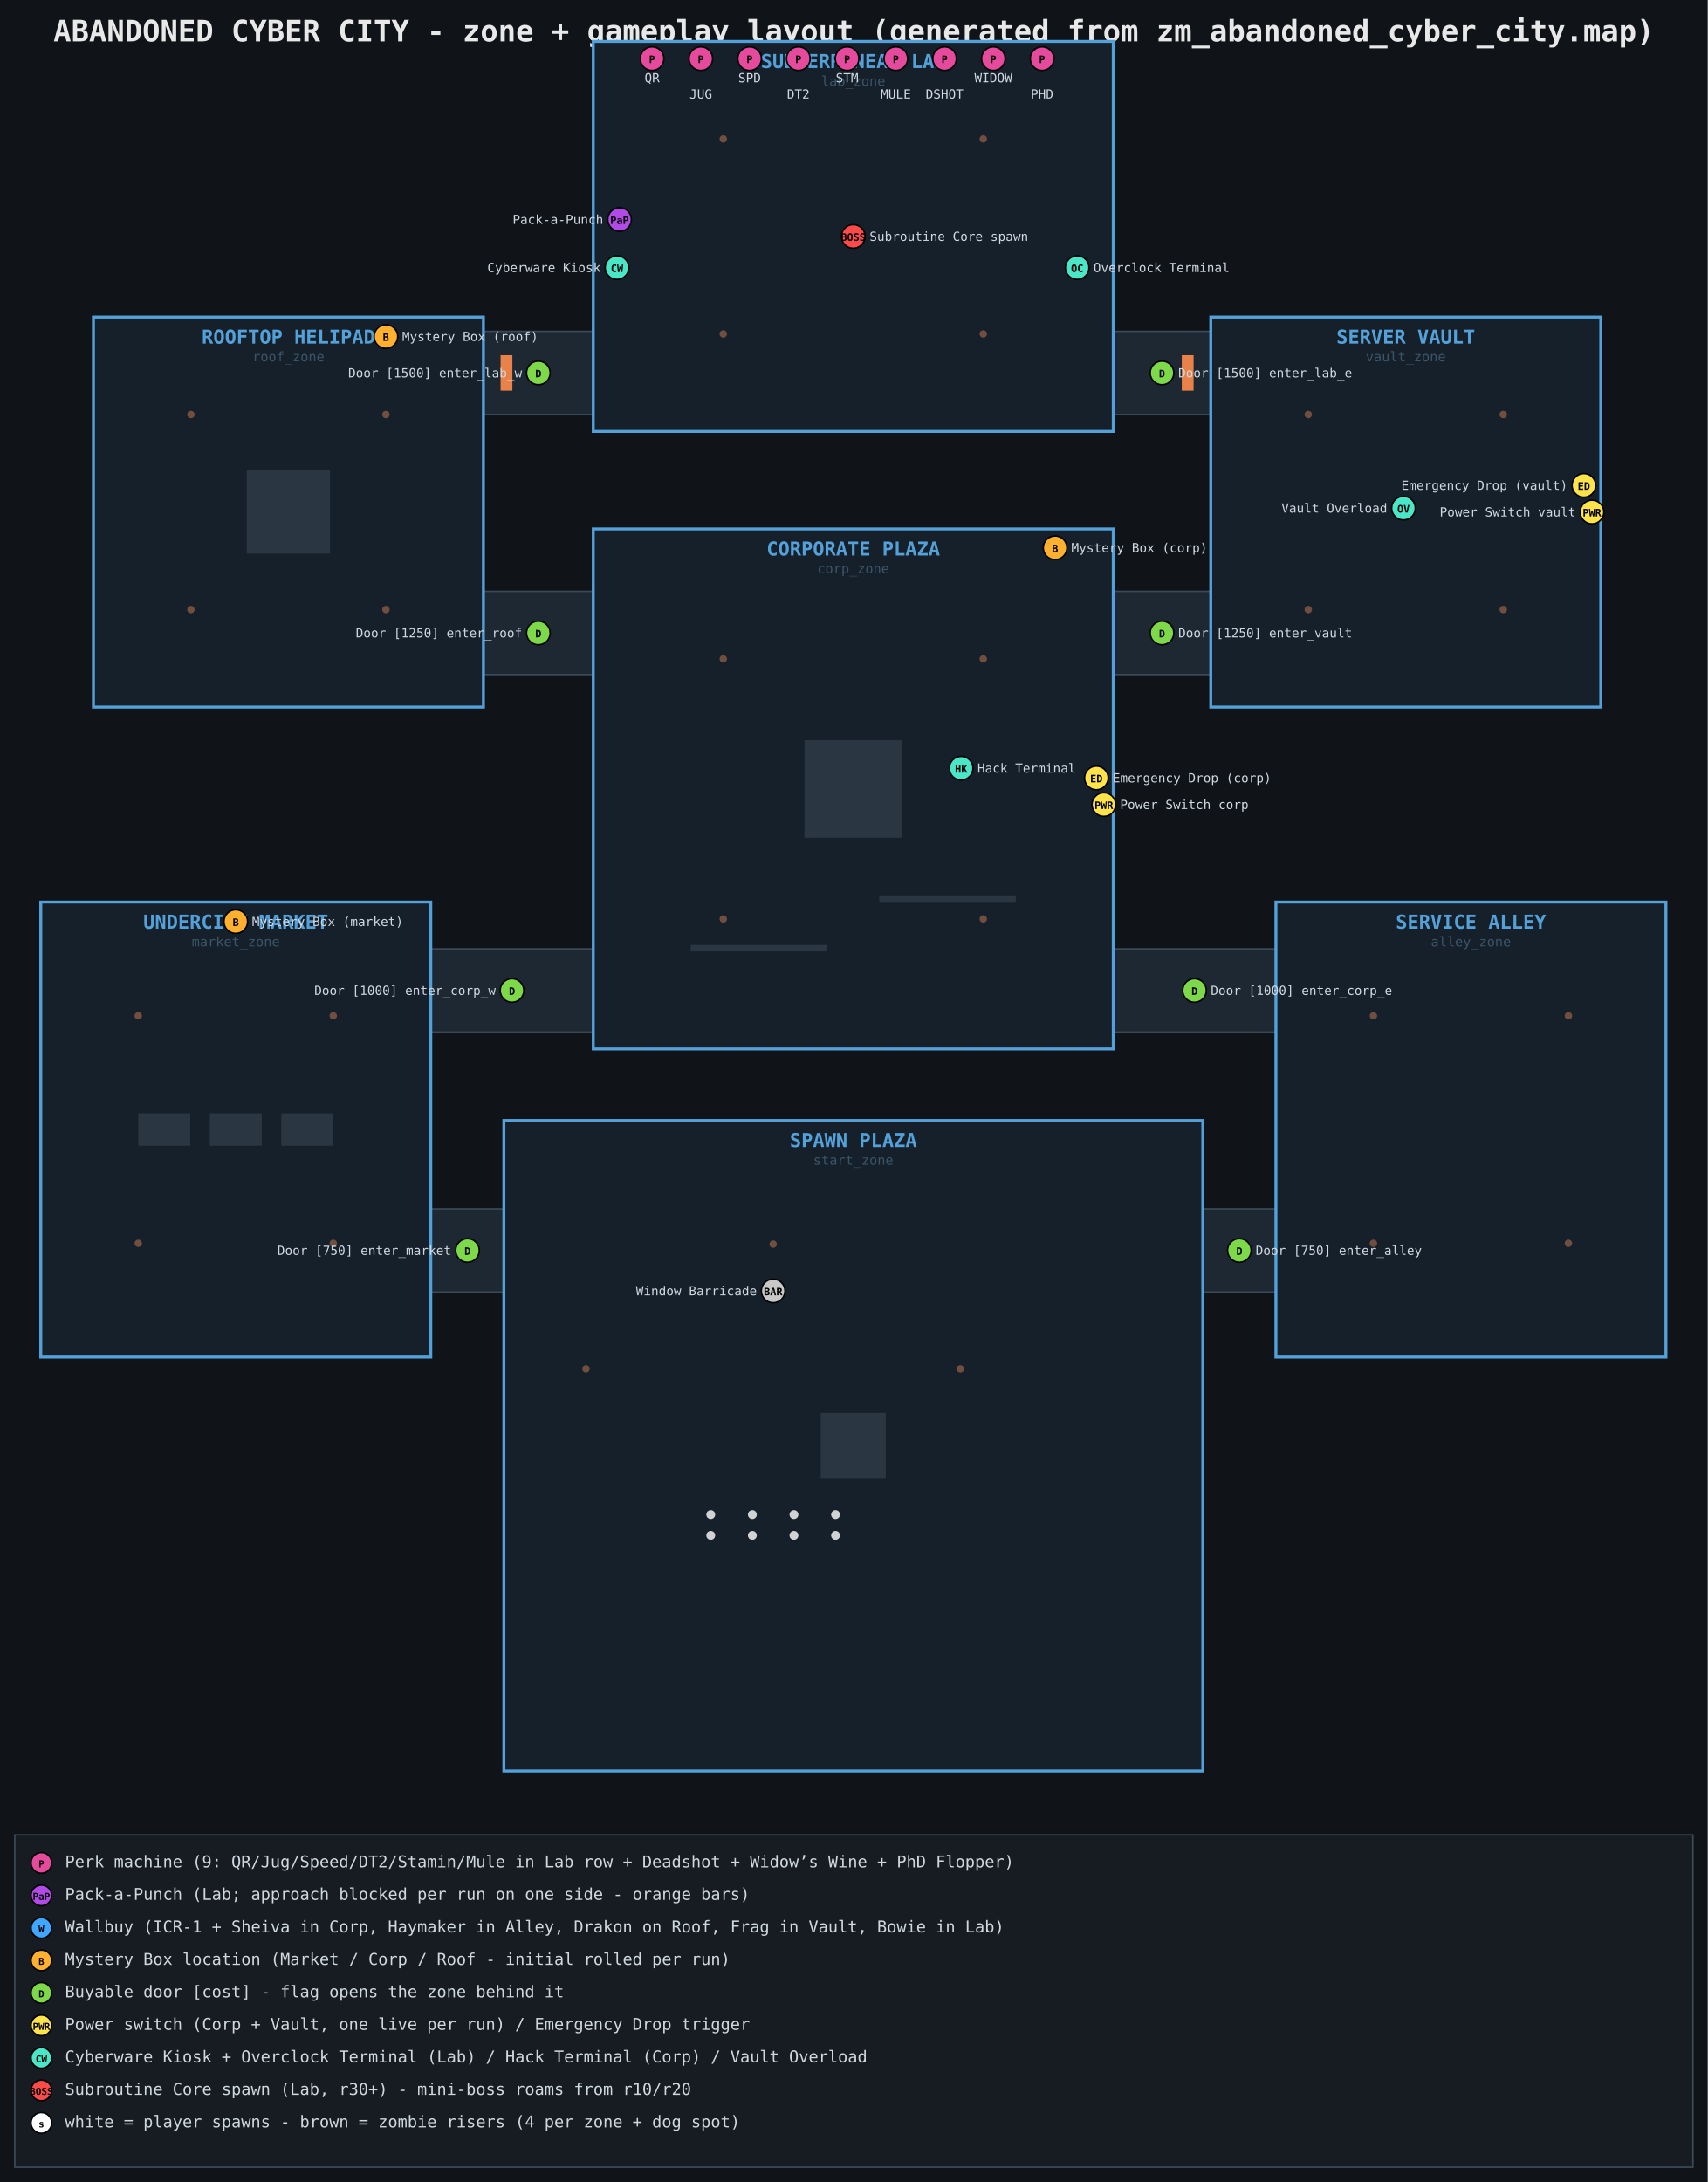
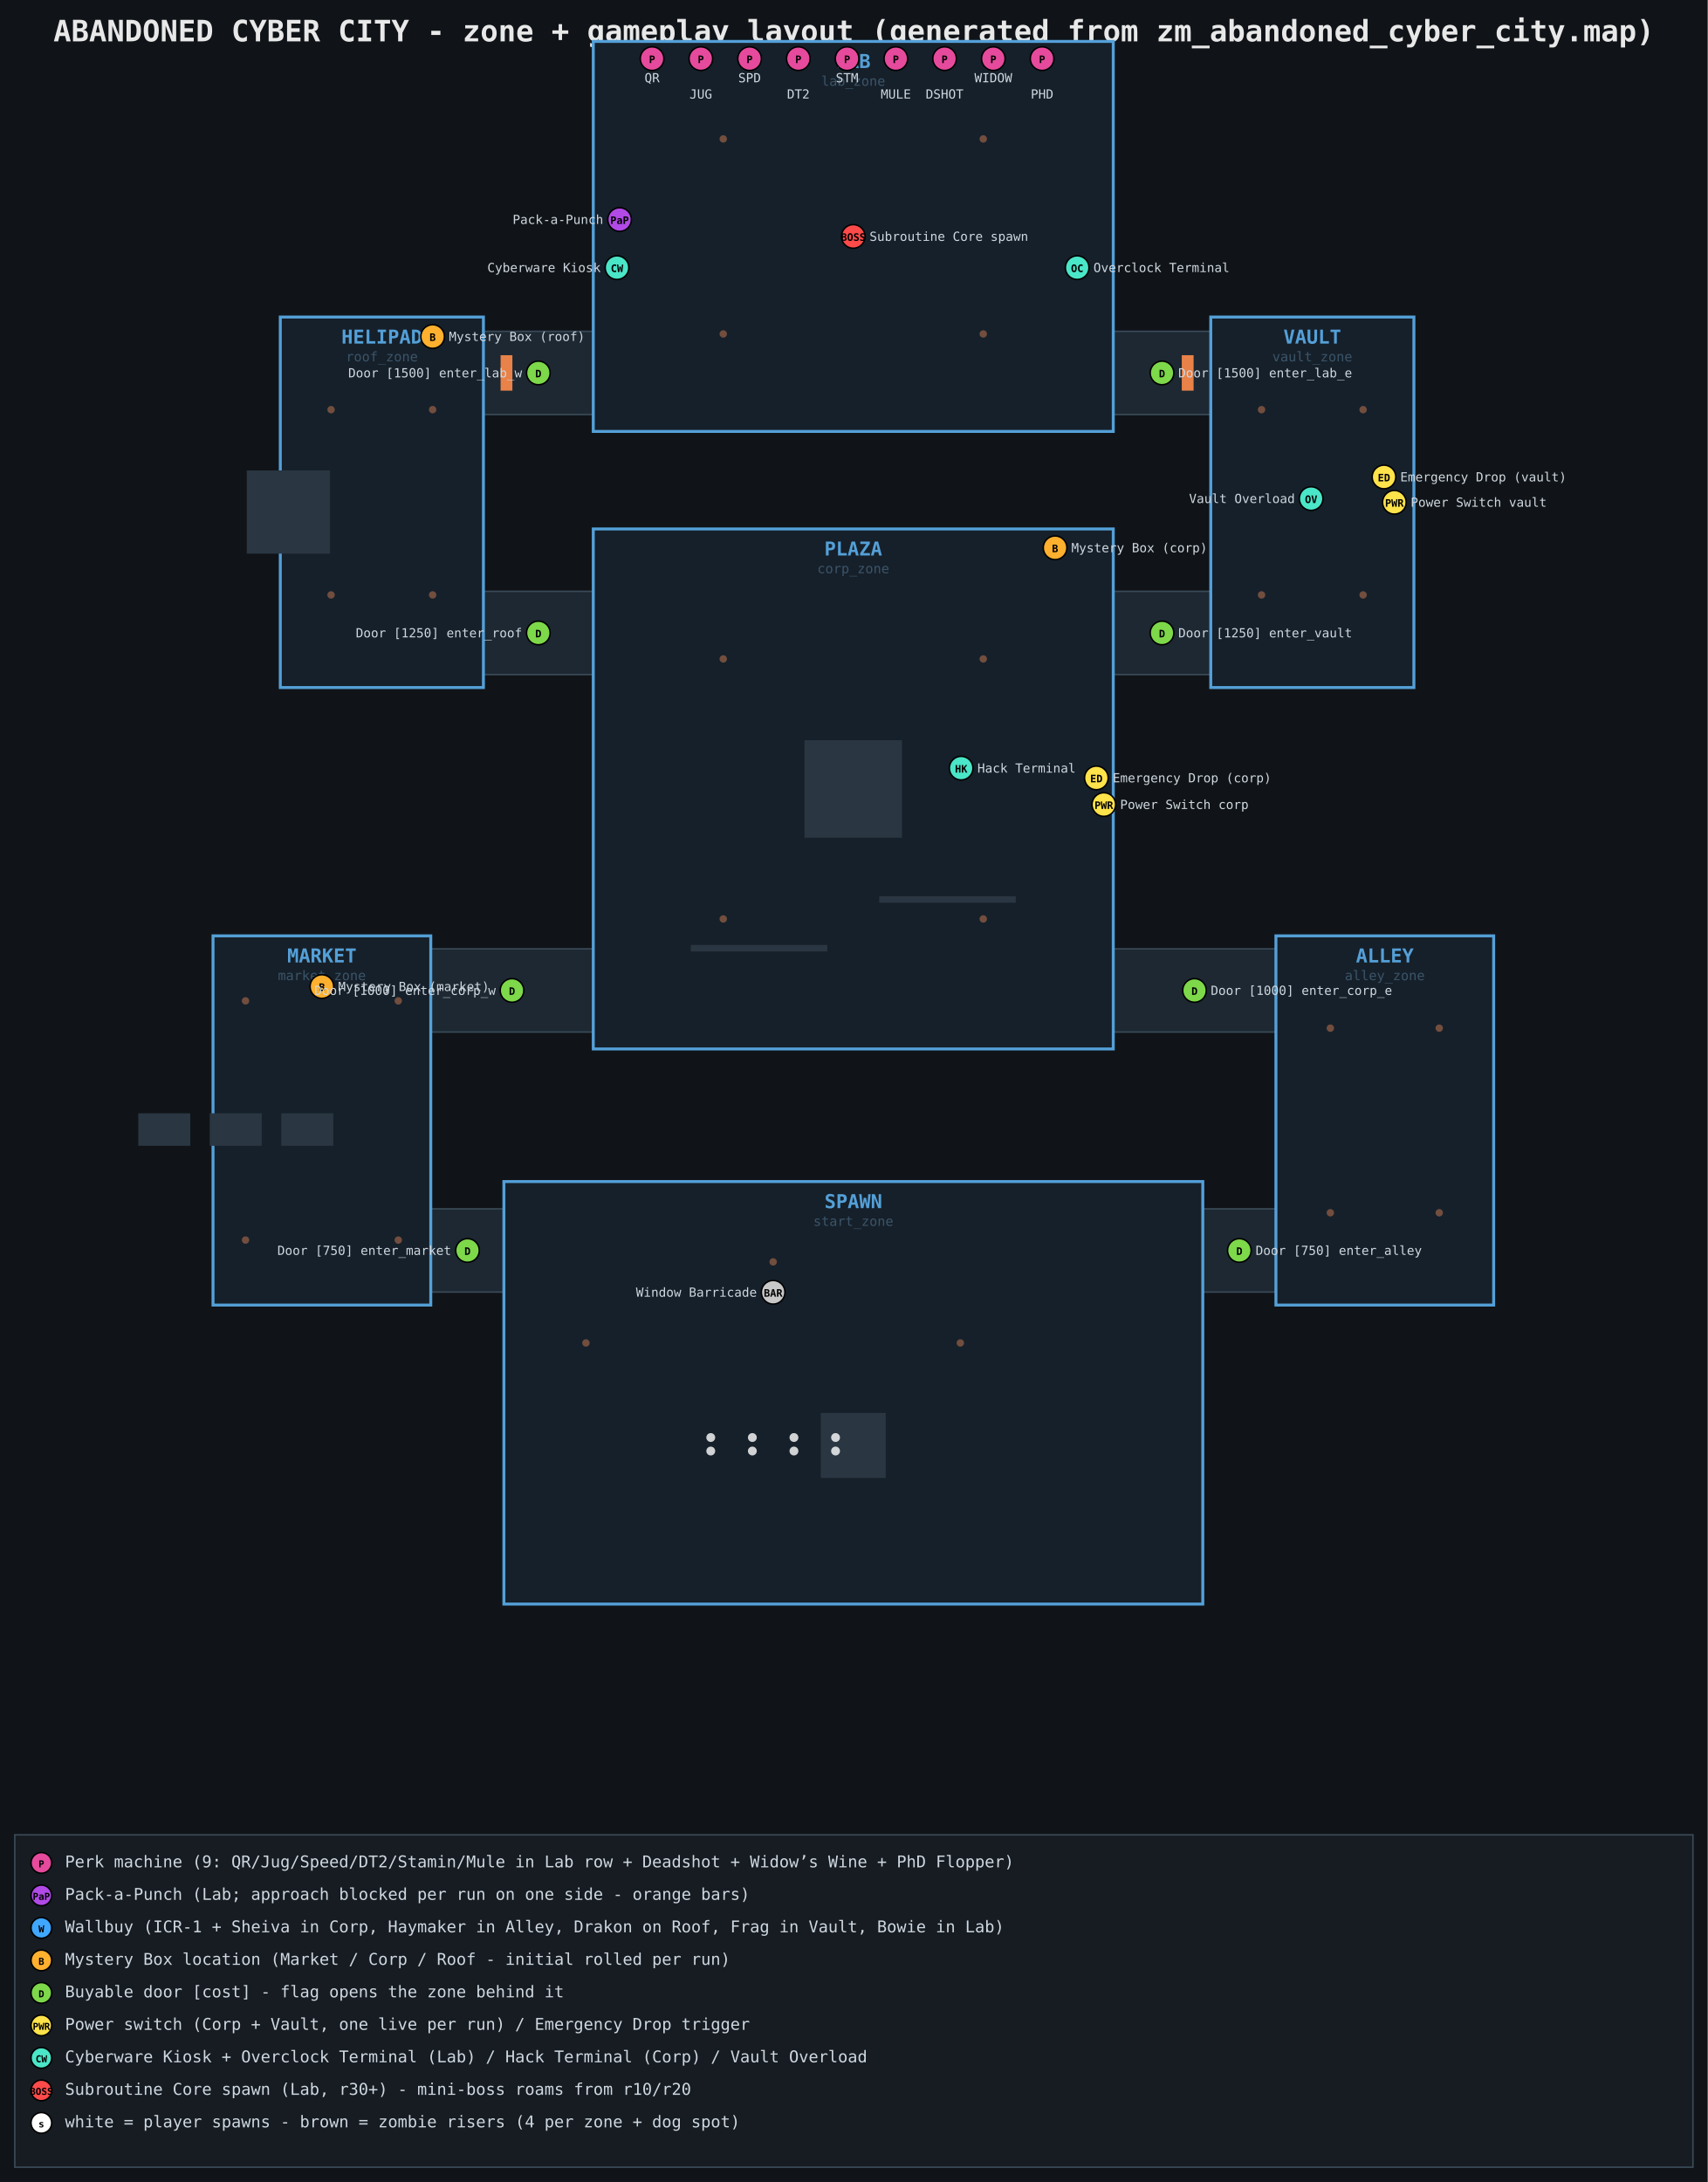
<svg xmlns="http://www.w3.org/2000/svg" width="1156" height="1477" font-family="Consolas, monospace">
  <rect width="1156" height="1477" fill="#101418" />
  <text x="578" y="28" fill="#e8e8e8" font-size="20" text-anchor="middle" font-weight="bold">ABANDONED CYBER CITY - zone + gameplay layout (generated from zm_abandoned_cyber_city.map)</text>
  <rect x="291.6" y="818.28" width="49.5" height="56.32" fill="#1d2832" stroke="#3a4a58" stroke-width="1" />
  <rect x="814.21" y="818.28" width="49.5" height="56.32" fill="#1d2832" stroke="#3a4a58" stroke-width="1" />
  <rect x="291.6" y="642.28" width="110" height="56.32" fill="#1d2832" stroke="#3a4a58" stroke-width="1" />
  <rect x="753.6" y="642.28" width="110.11" height="56.32" fill="#1d2832" stroke="#3a4a58" stroke-width="1" />
  <rect x="753.6" y="400.28" width="66" height="56.32" fill="#1d2832" stroke="#3a4a58" stroke-width="1" />
  <rect x="327.24" y="400.28" width="74.36" height="56.32" fill="#1d2832" stroke="#3a4a58" stroke-width="1" />
  <rect x="753.6" y="224.28" width="66" height="56.32" fill="#1d2832" stroke="#3a4a58" stroke-width="1" />
  <rect x="327.24" y="224.28" width="74.36" height="56.32" fill="#1d2832" stroke="#3a4a58" stroke-width="1" />
-   <rect x="341.1" y="758.44" width="473.11" height="440.33" fill="#16202a" stroke="#54a0d8" stroke-width="2" />
-   <text x="577.655" y="776.44" fill="#54a0d8" font-size="13" text-anchor="middle" font-weight="bold">SPAWN PLAZA</text>
-   <text x="577.655" y="788.44" fill="#3a5468" font-size="9" text-anchor="middle">start_zone</text>
-   <rect x="27.6" y="610.6" width="264" height="308" fill="#16202a" stroke="#54a0d8" stroke-width="2" />
-   <text x="159.6" y="628.6" fill="#54a0d8" font-size="13" text-anchor="middle" font-weight="bold">UNDERCITY MARKET</text>
-   <text x="159.6" y="640.6" fill="#3a5468" font-size="9" text-anchor="middle">market_zone</text>
-   <rect x="863.71" y="610.6" width="264" height="308" fill="#16202a" stroke="#54a0d8" stroke-width="2" />
-   <text x="995.71" y="628.6" fill="#54a0d8" font-size="13" text-anchor="middle" font-weight="bold">SERVICE ALLEY</text>
-   <text x="995.71" y="640.6" fill="#3a5468" font-size="9" text-anchor="middle">alley_zone</text>
+   <rect x="341.1" y="799.8" width="473.11" height="286" fill="#16202a" stroke="#54a0d8" stroke-width="2" />
+   <text x="577.655" y="817.8" fill="#54a0d8" font-size="13" text-anchor="middle" font-weight="bold">SPAWN</text>
+   <text x="577.655" y="829.8" fill="#3a5468" font-size="9" text-anchor="middle">start_zone</text>
+   <rect x="144.2" y="633.48" width="147.4" height="249.92" fill="#16202a" stroke="#54a0d8" stroke-width="2" />
+   <text x="217.9" y="651.48" fill="#54a0d8" font-size="13" text-anchor="middle" font-weight="bold">MARKET</text>
+   <text x="217.9" y="663.48" fill="#3a5468" font-size="9" text-anchor="middle">market_zone</text>
+   <rect x="863.71" y="633.48" width="147.4" height="249.92" fill="#16202a" stroke="#54a0d8" stroke-width="2" />
+   <text x="937.41" y="651.48" fill="#54a0d8" font-size="13" text-anchor="middle" font-weight="bold">ALLEY</text>
+   <text x="937.41" y="663.48" fill="#3a5468" font-size="9" text-anchor="middle">alley_zone</text>
  <rect x="401.6" y="358.04" width="352" height="352" fill="#16202a" stroke="#54a0d8" stroke-width="2" />
-   <text x="577.6" y="376.04" fill="#54a0d8" font-size="13" text-anchor="middle" font-weight="bold">CORPORATE PLAZA</text>
+   <text x="577.6" y="376.04" fill="#54a0d8" font-size="13" text-anchor="middle" font-weight="bold">PLAZA</text>
  <text x="577.6" y="388.04" fill="#3a5468" font-size="9" text-anchor="middle">corp_zone</text>
-   <rect x="819.6" y="214.6" width="264" height="264" fill="#16202a" stroke="#54a0d8" stroke-width="2" />
-   <text x="951.6" y="232.6" fill="#54a0d8" font-size="13" text-anchor="middle" font-weight="bold">SERVER VAULT</text>
-   <text x="951.6" y="244.6" fill="#3a5468" font-size="9" text-anchor="middle">vault_zone</text>
-   <rect x="63.24" y="214.6" width="264" height="264" fill="#16202a" stroke="#54a0d8" stroke-width="2" />
-   <text x="195.24" y="232.6" fill="#54a0d8" font-size="13" text-anchor="middle" font-weight="bold">ROOFTOP HELIPAD</text>
-   <text x="195.24" y="244.6" fill="#3a5468" font-size="9" text-anchor="middle">roof_zone</text>
+   <rect x="819.6" y="214.6" width="137.5" height="250.8" fill="#16202a" stroke="#54a0d8" stroke-width="2" />
+   <text x="888.35" y="232.6" fill="#54a0d8" font-size="13" text-anchor="middle" font-weight="bold">VAULT</text>
+   <text x="888.35" y="244.6" fill="#3a5468" font-size="9" text-anchor="middle">vault_zone</text>
+   <rect x="189.74" y="214.6" width="137.5" height="250.8" fill="#16202a" stroke="#54a0d8" stroke-width="2" />
+   <text x="258.49" y="232.6" fill="#54a0d8" font-size="13" text-anchor="middle" font-weight="bold">HELIPAD</text>
+   <text x="258.49" y="244.6" fill="#3a5468" font-size="9" text-anchor="middle">roof_zone</text>
  <rect x="401.6" y="28.04" width="352" height="264" fill="#16202a" stroke="#54a0d8" stroke-width="2" />
-   <text x="577.6" y="46.04" fill="#54a0d8" font-size="13" text-anchor="middle" font-weight="bold">SUBTERRANEAN LAB</text>
+   <text x="577.6" y="46.04" fill="#54a0d8" font-size="13" text-anchor="middle" font-weight="bold">LAB</text>
  <text x="577.6" y="58.04" fill="#3a5468" font-size="9" text-anchor="middle">lab_zone</text>
  <rect x="555.6" y="956.44" width="44" height="44" fill="#2a3642" />
  <rect x="544.6" y="501.04" width="66" height="66" fill="#2a3642" />
  <rect x="467.6" y="639.64" width="92.4" height="4.4" fill="#2a3642" />
  <rect x="595.2" y="606.64" width="92.4" height="4.4" fill="#2a3642" />
  <rect x="93.6" y="753.6" width="35.2" height="22" fill="#2a3642" />
  <rect x="142" y="753.6" width="35.2" height="22" fill="#2a3642" />
  <rect x="190.4" y="753.6" width="35.2" height="22" fill="#2a3642" />
  <rect x="167.08" y="318.44" width="56.32" height="56.32" fill="#2a3642" />
  <rect x="799.98" y="240.44" width="8" height="24" fill="#ff8c4a" opacity="0.9" />
  <rect x="338.86" y="240.44" width="8" height="24" fill="#ff8c4a" opacity="0.9" />
-   <circle cx="650.09" cy="926.63" r="2.5" fill="#8a5a44" opacity="0.8" />
-   <circle cx="396.65" cy="926.63" r="2.5" fill="#8a5a44" opacity="0.8" />
-   <circle cx="523.37" cy="842.15" r="2.5" fill="#8a5a44" opacity="0.8" />
-   <circle cx="509.29" cy="1025.19" r="3" fill="#ffffff" opacity="0.8" />
-   <circle cx="509.29" cy="1039.27" r="3" fill="#ffffff" opacity="0.8" />
-   <circle cx="537.45" cy="1025.19" r="3" fill="#ffffff" opacity="0.8" />
-   <circle cx="537.45" cy="1039.27" r="3" fill="#ffffff" opacity="0.8" />
-   <circle cx="565.61" cy="1025.19" r="3" fill="#ffffff" opacity="0.8" />
-   <circle cx="565.61" cy="1039.27" r="3" fill="#ffffff" opacity="0.8" />
-   <circle cx="481.13" cy="1025.19" r="3" fill="#ffffff" opacity="0.8" />
-   <circle cx="481.13" cy="1039.27" r="3" fill="#ffffff" opacity="0.8" />
-   <circle cx="93.6" cy="841.6" r="2.5" fill="#8a5a44" opacity="0.8" />
-   <circle cx="93.6" cy="687.6" r="2.5" fill="#8a5a44" opacity="0.8" />
-   <circle cx="225.6" cy="841.6" r="2.5" fill="#8a5a44" opacity="0.8" />
-   <circle cx="225.6" cy="687.6" r="2.5" fill="#8a5a44" opacity="0.8" />
-   <circle cx="929.71" cy="841.6" r="2.5" fill="#8a5a44" opacity="0.8" />
-   <circle cx="929.71" cy="687.6" r="2.5" fill="#8a5a44" opacity="0.8" />
-   <circle cx="1061.71" cy="841.6" r="2.5" fill="#8a5a44" opacity="0.8" />
-   <circle cx="1061.71" cy="687.6" r="2.5" fill="#8a5a44" opacity="0.8" />
+   <circle cx="650.09" cy="909.041" r="2.5" fill="#8a5a44" opacity="0.8" />
+   <circle cx="396.65" cy="909.041" r="2.5" fill="#8a5a44" opacity="0.8" />
+   <circle cx="523.37" cy="854.171" r="2.5" fill="#8a5a44" opacity="0.8" />
+   <circle cx="509.29" cy="973.057" r="3" fill="#ffffff" opacity="0.8" />
+   <circle cx="509.29" cy="982.202" r="3" fill="#ffffff" opacity="0.8" />
+   <circle cx="537.45" cy="973.057" r="3" fill="#ffffff" opacity="0.8" />
+   <circle cx="537.45" cy="982.202" r="3" fill="#ffffff" opacity="0.8" />
+   <circle cx="565.61" cy="973.057" r="3" fill="#ffffff" opacity="0.8" />
+   <circle cx="565.61" cy="982.202" r="3" fill="#ffffff" opacity="0.8" />
+   <circle cx="481.13" cy="973.057" r="3" fill="#ffffff" opacity="0.8" />
+   <circle cx="481.13" cy="982.202" r="3" fill="#ffffff" opacity="0.8" />
+   <circle cx="166.2" cy="839.4" r="2.5" fill="#8a5a44" opacity="0.8" />
+   <circle cx="166.2" cy="677.48" r="2.5" fill="#8a5a44" opacity="0.8" />
+   <circle cx="269.6" cy="839.4" r="2.5" fill="#8a5a44" opacity="0.8" />
+   <circle cx="269.6" cy="677.48" r="2.5" fill="#8a5a44" opacity="0.8" />
+   <circle cx="900.56" cy="820.92" r="2.5" fill="#8a5a44" opacity="0.8" />
+   <circle cx="900.56" cy="695.96" r="2.5" fill="#8a5a44" opacity="0.8" />
+   <circle cx="974.26" cy="820.92" r="2.5" fill="#8a5a44" opacity="0.8" />
+   <circle cx="974.26" cy="695.96" r="2.5" fill="#8a5a44" opacity="0.8" />
  <circle cx="489.6" cy="622.04" r="2.5" fill="#8a5a44" opacity="0.8" />
  <circle cx="489.6" cy="446.04" r="2.5" fill="#8a5a44" opacity="0.8" />
  <circle cx="665.6" cy="622.04" r="2.5" fill="#8a5a44" opacity="0.8" />
  <circle cx="665.6" cy="446.04" r="2.5" fill="#8a5a44" opacity="0.8" />
-   <circle cx="885.6" cy="412.6" r="2.5" fill="#8a5a44" opacity="0.8" />
-   <circle cx="885.6" cy="280.6" r="2.5" fill="#8a5a44" opacity="0.8" />
-   <circle cx="1017.6" cy="412.6" r="2.5" fill="#8a5a44" opacity="0.8" />
-   <circle cx="1017.6" cy="280.6" r="2.5" fill="#8a5a44" opacity="0.8" />
-   <circle cx="129.24" cy="412.6" r="2.5" fill="#8a5a44" opacity="0.8" />
-   <circle cx="129.24" cy="280.6" r="2.5" fill="#8a5a44" opacity="0.8" />
-   <circle cx="261.24" cy="412.6" r="2.5" fill="#8a5a44" opacity="0.8" />
-   <circle cx="261.24" cy="280.6" r="2.5" fill="#8a5a44" opacity="0.8" />
+   <circle cx="853.975" cy="402.7" r="2.5" fill="#8a5a44" opacity="0.8" />
+   <circle cx="853.975" cy="277.3" r="2.5" fill="#8a5a44" opacity="0.8" />
+   <circle cx="922.725" cy="402.7" r="2.5" fill="#8a5a44" opacity="0.8" />
+   <circle cx="922.725" cy="277.3" r="2.5" fill="#8a5a44" opacity="0.8" />
+   <circle cx="224.115" cy="402.7" r="2.5" fill="#8a5a44" opacity="0.8" />
+   <circle cx="224.115" cy="277.3" r="2.5" fill="#8a5a44" opacity="0.8" />
+   <circle cx="292.865" cy="402.7" r="2.5" fill="#8a5a44" opacity="0.8" />
+   <circle cx="292.865" cy="277.3" r="2.5" fill="#8a5a44" opacity="0.8" />
  <circle cx="489.6" cy="226.04" r="2.5" fill="#8a5a44" opacity="0.8" />
  <circle cx="489.6" cy="94.04" r="2.5" fill="#8a5a44" opacity="0.8" />
  <circle cx="665.6" cy="226.04" r="2.5" fill="#8a5a44" opacity="0.8" />
  <circle cx="665.6" cy="94.04" r="2.5" fill="#8a5a44" opacity="0.8" />
-   <circle cx="523.37" cy="873.83" r="8" fill="#c8c8c8" stroke="#000" stroke-width="1" />
-   <text x="523.37" y="876.83" fill="#000" font-size="7" text-anchor="middle" font-weight="bold">BAR</text>
+   <circle cx="523.37" cy="874.747" r="8" fill="#c8c8c8" stroke="#000" stroke-width="1" />
+   <text x="523.37" y="877.747" fill="#000" font-size="7" text-anchor="middle" font-weight="bold">BAR</text>
  <circle cx="747.22" cy="544.6" r="8" fill="#ffe34a" stroke="#000" stroke-width="1" />
  <text x="747.22" y="547.6" fill="#000" font-size="7" text-anchor="middle" font-weight="bold">PWR</text>
  <circle cx="419.42" cy="148.6" r="8" fill="#b14ae6" stroke="#000" stroke-width="1" />
  <text x="419.42" y="151.6" fill="#000" font-size="7" text-anchor="middle" font-weight="bold">PaP</text>
-   <circle cx="159.6" cy="623.8" r="8" fill="#ffb02e" stroke="#000" stroke-width="1" />
-   <text x="159.6" y="626.8" fill="#000" font-size="7" text-anchor="middle" font-weight="bold">B</text>
+   <circle cx="217.9" cy="667.8" r="8" fill="#ffb02e" stroke="#000" stroke-width="1" />
+   <text x="217.9" y="670.8" fill="#000" font-size="7" text-anchor="middle" font-weight="bold">B</text>
  <circle cx="474.42" cy="39.7" r="8" fill="#e64a9c" stroke="#000" stroke-width="1" />
  <text x="474.42" y="42.7" fill="#000" font-size="7" text-anchor="middle" font-weight="bold">P</text>
  <circle cx="507.42" cy="39.7" r="8" fill="#e64a9c" stroke="#000" stroke-width="1" />
  <text x="507.42" y="42.7" fill="#000" font-size="7" text-anchor="middle" font-weight="bold">P</text>
  <circle cx="540.42" cy="39.7" r="8" fill="#e64a9c" stroke="#000" stroke-width="1" />
  <text x="540.42" y="42.7" fill="#000" font-size="7" text-anchor="middle" font-weight="bold">P</text>
  <circle cx="573.42" cy="39.7" r="8" fill="#e64a9c" stroke="#000" stroke-width="1" />
  <text x="573.42" y="42.7" fill="#000" font-size="7" text-anchor="middle" font-weight="bold">P</text>
  <circle cx="606.42" cy="39.7" r="8" fill="#e64a9c" stroke="#000" stroke-width="1" />
  <text x="606.42" y="42.7" fill="#000" font-size="7" text-anchor="middle" font-weight="bold">P</text>
  <circle cx="441.42" cy="39.7" r="8" fill="#e64a9c" stroke="#000" stroke-width="1" />
  <text x="441.42" y="42.7" fill="#000" font-size="7" text-anchor="middle" font-weight="bold">P</text>
  <circle cx="639.42" cy="39.7" r="8" fill="#e64a9c" stroke="#000" stroke-width="1" />
  <text x="639.42" y="42.7" fill="#000" font-size="7" text-anchor="middle" font-weight="bold">P</text>
  <circle cx="672.42" cy="39.7" r="8" fill="#e64a9c" stroke="#000" stroke-width="1" />
  <text x="672.42" y="42.7" fill="#000" font-size="7" text-anchor="middle" font-weight="bold">P</text>
  <circle cx="705.42" cy="39.7" r="8" fill="#e64a9c" stroke="#000" stroke-width="1" />
  <text x="705.42" y="42.7" fill="#000" font-size="7" text-anchor="middle" font-weight="bold">P</text>
  <circle cx="714.22" cy="370.8" r="8" fill="#ffb02e" stroke="#000" stroke-width="1" />
  <text x="714.22" y="373.8" fill="#000" font-size="7" text-anchor="middle" font-weight="bold">B</text>
-   <circle cx="261.24" cy="227.8" r="8" fill="#ffb02e" stroke="#000" stroke-width="1" />
-   <text x="261.24" y="230.8" fill="#000" font-size="7" text-anchor="middle" font-weight="bold">B</text>
+   <circle cx="292.865" cy="227.8" r="8" fill="#ffb02e" stroke="#000" stroke-width="1" />
+   <text x="292.865" y="230.8" fill="#000" font-size="7" text-anchor="middle" font-weight="bold">B</text>
  <circle cx="316.46" cy="846.44" r="8" fill="#7dd84a" stroke="#000" stroke-width="1" />
  <text x="316.46" y="849.44" fill="#000" font-size="7" text-anchor="middle" font-weight="bold">D</text>
  <circle cx="838.96" cy="846.44" r="8" fill="#7dd84a" stroke="#000" stroke-width="1" />
  <text x="838.96" y="849.44" fill="#000" font-size="7" text-anchor="middle" font-weight="bold">D</text>
  <circle cx="346.6" cy="670.44" r="8" fill="#7dd84a" stroke="#000" stroke-width="1" />
  <text x="346.6" y="673.44" fill="#000" font-size="7" text-anchor="middle" font-weight="bold">D</text>
  <circle cx="808.6" cy="670.44" r="8" fill="#7dd84a" stroke="#000" stroke-width="1" />
  <text x="808.6" y="673.44" fill="#000" font-size="7" text-anchor="middle" font-weight="bold">D</text>
  <circle cx="786.6" cy="428.44" r="8" fill="#7dd84a" stroke="#000" stroke-width="1" />
  <text x="786.6" y="431.44" fill="#000" font-size="7" text-anchor="middle" font-weight="bold">D</text>
  <circle cx="364.42" cy="428.44" r="8" fill="#7dd84a" stroke="#000" stroke-width="1" />
  <text x="364.42" y="431.44" fill="#000" font-size="7" text-anchor="middle" font-weight="bold">D</text>
  <circle cx="786.6" cy="252.44" r="8" fill="#7dd84a" stroke="#000" stroke-width="1" />
  <text x="786.6" y="255.44" fill="#000" font-size="7" text-anchor="middle" font-weight="bold">D</text>
  <circle cx="364.42" cy="252.44" r="8" fill="#7dd84a" stroke="#000" stroke-width="1" />
  <text x="364.42" y="255.44" fill="#000" font-size="7" text-anchor="middle" font-weight="bold">D</text>
  <circle cx="417.66" cy="181.16" r="8" fill="#4ae6c8" stroke="#000" stroke-width="1" />
  <text x="417.66" y="184.16" fill="#000" font-size="7" text-anchor="middle" font-weight="bold">CW</text>
  <circle cx="729.18" cy="181.16" r="8" fill="#4ae6c8" stroke="#000" stroke-width="1" />
  <text x="729.18" y="184.16" fill="#000" font-size="7" text-anchor="middle" font-weight="bold">OC</text>
  <circle cx="650.64" cy="519.96" r="8" fill="#4ae6c8" stroke="#000" stroke-width="1" />
  <text x="650.64" y="522.96" fill="#000" font-size="7" text-anchor="middle" font-weight="bold">HK</text>
-   <circle cx="950.06" cy="343.96" r="8" fill="#4ae6c8" stroke="#000" stroke-width="1" />
-   <text x="950.06" y="346.96" fill="#000" font-size="7" text-anchor="middle" font-weight="bold">OV</text>
+   <circle cx="887.549" cy="337.492" r="8" fill="#4ae6c8" stroke="#000" stroke-width="1" />
+   <text x="887.549" y="340.492" fill="#000" font-size="7" text-anchor="middle" font-weight="bold">OV</text>
  <circle cx="742.16" cy="526.56" r="8" fill="#ffe34a" stroke="#000" stroke-width="1" />
  <text x="742.16" y="529.56" fill="#000" font-size="7" text-anchor="middle" font-weight="bold">ED</text>
-   <circle cx="1072.16" cy="328.56" r="8" fill="#ffe34a" stroke="#000" stroke-width="1" />
-   <text x="1072.16" y="331.56" fill="#000" font-size="7" text-anchor="middle" font-weight="bold">ED</text>
+   <circle cx="936.86" cy="322.862" r="8" fill="#ffe34a" stroke="#000" stroke-width="1" />
+   <text x="936.86" y="325.862" fill="#000" font-size="7" text-anchor="middle" font-weight="bold">ED</text>
  <circle cx="577.6" cy="160.04" r="8" fill="#ff4a4a" stroke="#000" stroke-width="1" />
  <text x="577.6" y="163.04" fill="#000" font-size="7" text-anchor="middle" font-weight="bold">BOSS</text>
-   <circle cx="1077.66" cy="346.6" r="8" fill="#ffe34a" stroke="#000" stroke-width="1" />
-   <text x="1077.66" y="349.6" fill="#000" font-size="7" text-anchor="middle" font-weight="bold">PWR</text>
-   <text x="512.37" y="876.83" fill="#cfd8e0" font-size="8.5" text-anchor="end">Window Barricade</text>
+   <circle cx="943.9" cy="340" r="8" fill="#ffe34a" stroke="#000" stroke-width="1" />
+   <text x="943.9" y="343" fill="#000" font-size="7" text-anchor="middle" font-weight="bold">PWR</text>
+   <text x="512.37" y="877.747" fill="#cfd8e0" font-size="8.5" text-anchor="end">Window Barricade</text>
  <text x="758.22" y="547.6" fill="#cfd8e0" font-size="8.5" text-anchor="start">Power Switch corp</text>
  <text x="408.42" y="151.6" fill="#cfd8e0" font-size="8.5" text-anchor="end">Pack-a-Punch</text>
-   <text x="170.6" y="626.8" fill="#cfd8e0" font-size="8.5" text-anchor="start">Mystery Box (market)</text>
+   <text x="228.9" y="670.8" fill="#cfd8e0" font-size="8.5" text-anchor="start">Mystery Box (market)</text>
  <text x="474.42" y="66.7" fill="#cfd8e0" font-size="8.5" text-anchor="middle">JUG</text>
  <text x="507.42" y="55.7" fill="#cfd8e0" font-size="8.5" text-anchor="middle">SPD</text>
  <text x="540.42" y="66.7" fill="#cfd8e0" font-size="8.5" text-anchor="middle">DT2</text>
  <text x="573.42" y="55.7" fill="#cfd8e0" font-size="8.5" text-anchor="middle">STM</text>
  <text x="606.42" y="66.7" fill="#cfd8e0" font-size="8.5" text-anchor="middle">MULE</text>
  <text x="441.42" y="55.7" fill="#cfd8e0" font-size="8.5" text-anchor="middle">QR</text>
  <text x="639.42" y="66.7" fill="#cfd8e0" font-size="8.5" text-anchor="middle">DSHOT</text>
  <text x="672.42" y="55.7" fill="#cfd8e0" font-size="8.5" text-anchor="middle">WIDOW</text>
  <text x="705.42" y="66.7" fill="#cfd8e0" font-size="8.5" text-anchor="middle">PHD</text>
  <text x="725.22" y="373.8" fill="#cfd8e0" font-size="8.5" text-anchor="start">Mystery Box (corp)</text>
-   <text x="272.24" y="230.8" fill="#cfd8e0" font-size="8.5" text-anchor="start">Mystery Box (roof)</text>
+   <text x="303.865" y="230.8" fill="#cfd8e0" font-size="8.5" text-anchor="start">Mystery Box (roof)</text>
  <text x="305.46" y="849.44" fill="#cfd8e0" font-size="8.5" text-anchor="end">Door [750] enter_market</text>
  <text x="849.96" y="849.44" fill="#cfd8e0" font-size="8.5" text-anchor="start">Door [750] enter_alley</text>
  <text x="335.6" y="673.44" fill="#cfd8e0" font-size="8.5" text-anchor="end">Door [1000] enter_corp_w</text>
  <text x="819.6" y="673.44" fill="#cfd8e0" font-size="8.5" text-anchor="start">Door [1000] enter_corp_e</text>
  <text x="797.6" y="431.44" fill="#cfd8e0" font-size="8.5" text-anchor="start">Door [1250] enter_vault</text>
  <text x="353.42" y="431.44" fill="#cfd8e0" font-size="8.5" text-anchor="end">Door [1250] enter_roof</text>
  <text x="797.6" y="255.44" fill="#cfd8e0" font-size="8.5" text-anchor="start">Door [1500] enter_lab_e</text>
  <text x="353.42" y="255.44" fill="#cfd8e0" font-size="8.5" text-anchor="end">Door [1500] enter_lab_w</text>
  <text x="406.66" y="184.16" fill="#cfd8e0" font-size="8.5" text-anchor="end">Cyberware Kiosk</text>
  <text x="740.18" y="184.16" fill="#cfd8e0" font-size="8.5" text-anchor="start">Overclock Terminal</text>
  <text x="661.64" y="522.96" fill="#cfd8e0" font-size="8.5" text-anchor="start">Hack Terminal</text>
-   <text x="939.06" y="346.96" fill="#cfd8e0" font-size="8.5" text-anchor="end">Vault Overload</text>
+   <text x="876.549" y="340.492" fill="#cfd8e0" font-size="8.5" text-anchor="end">Vault Overload</text>
  <text x="753.16" y="529.56" fill="#cfd8e0" font-size="8.5" text-anchor="start">Emergency Drop (corp)</text>
-   <text x="1061.16" y="331.56" fill="#cfd8e0" font-size="8.5" text-anchor="end">Emergency Drop (vault)</text>
+   <text x="947.86" y="325.862" fill="#cfd8e0" font-size="8.5" text-anchor="start">Emergency Drop (vault)</text>
  <text x="588.6" y="163.04" fill="#cfd8e0" font-size="8.5" text-anchor="start">Subroutine Core spawn</text>
-   <text x="1066.66" y="349.6" fill="#cfd8e0" font-size="8.5" text-anchor="end">Power Switch vault</text>
+   <text x="954.9" y="343" fill="#cfd8e0" font-size="8.5" text-anchor="start">Power Switch vault</text>
  <rect x="10" y="1242" width="1136" height="225" fill="#161c22" stroke="#3a4a58" />
  <circle cx="28" cy="1261" r="7" fill="#e64a9c" stroke="#000" />
  <text x="28" y="1264" fill="#000" font-size="6.5" text-anchor="middle" font-weight="bold">P</text>
  <text x="44" y="1264" fill="#cfd8e0" font-size="11">Perk machine (9: QR/Jug/Speed/DT2/Stamin/Mule in Lab row + Deadshot + Widow’s Wine + PhD Flopper)</text>
  <circle cx="28" cy="1283" r="7" fill="#b14ae6" stroke="#000" />
  <text x="28" y="1286" fill="#000" font-size="6.5" text-anchor="middle" font-weight="bold">PaP</text>
  <text x="44" y="1286" fill="#cfd8e0" font-size="11">Pack-a-Punch (Lab; approach blocked per run on one side - orange bars)</text>
  <circle cx="28" cy="1305" r="7" fill="#3fa7ff" stroke="#000" />
  <text x="28" y="1308" fill="#000" font-size="6.5" text-anchor="middle" font-weight="bold">W</text>
  <text x="44" y="1308" fill="#cfd8e0" font-size="11">Wallbuy (ICR-1 + Sheiva in Corp, Haymaker in Alley, Drakon on Roof, Frag in Vault, Bowie in Lab)</text>
  <circle cx="28" cy="1327" r="7" fill="#ffb02e" stroke="#000" />
  <text x="28" y="1330" fill="#000" font-size="6.5" text-anchor="middle" font-weight="bold">B</text>
  <text x="44" y="1330" fill="#cfd8e0" font-size="11">Mystery Box location (Market / Corp / Roof - initial rolled per run)</text>
  <circle cx="28" cy="1349" r="7" fill="#7dd84a" stroke="#000" />
  <text x="28" y="1352" fill="#000" font-size="6.5" text-anchor="middle" font-weight="bold">D</text>
  <text x="44" y="1352" fill="#cfd8e0" font-size="11">Buyable door [cost] - flag opens the zone behind it</text>
  <circle cx="28" cy="1371" r="7" fill="#ffe34a" stroke="#000" />
  <text x="28" y="1374" fill="#000" font-size="6.5" text-anchor="middle" font-weight="bold">PWR</text>
  <text x="44" y="1374" fill="#cfd8e0" font-size="11">Power switch (Corp + Vault, one live per run) / Emergency Drop trigger</text>
  <circle cx="28" cy="1393" r="7" fill="#4ae6c8" stroke="#000" />
  <text x="28" y="1396" fill="#000" font-size="6.5" text-anchor="middle" font-weight="bold">CW</text>
  <text x="44" y="1396" fill="#cfd8e0" font-size="11">Cyberware Kiosk + Overclock Terminal (Lab) / Hack Terminal (Corp) / Vault Overload</text>
  <circle cx="28" cy="1415" r="7" fill="#ff4a4a" stroke="#000" />
  <text x="28" y="1418" fill="#000" font-size="6.5" text-anchor="middle" font-weight="bold">BOSS</text>
  <text x="44" y="1418" fill="#cfd8e0" font-size="11">Subroutine Core spawn (Lab, r30+) - mini-boss roams from r10/r20</text>
  <circle cx="28" cy="1437" r="7" fill="#ffffff" stroke="#000" />
  <text x="28" y="1440" fill="#000" font-size="6.5" text-anchor="middle" font-weight="bold">s </text>
  <text x="44" y="1440" fill="#cfd8e0" font-size="11">white = player spawns - brown = zombie risers (4 per zone + dog spot)</text>
</svg>
